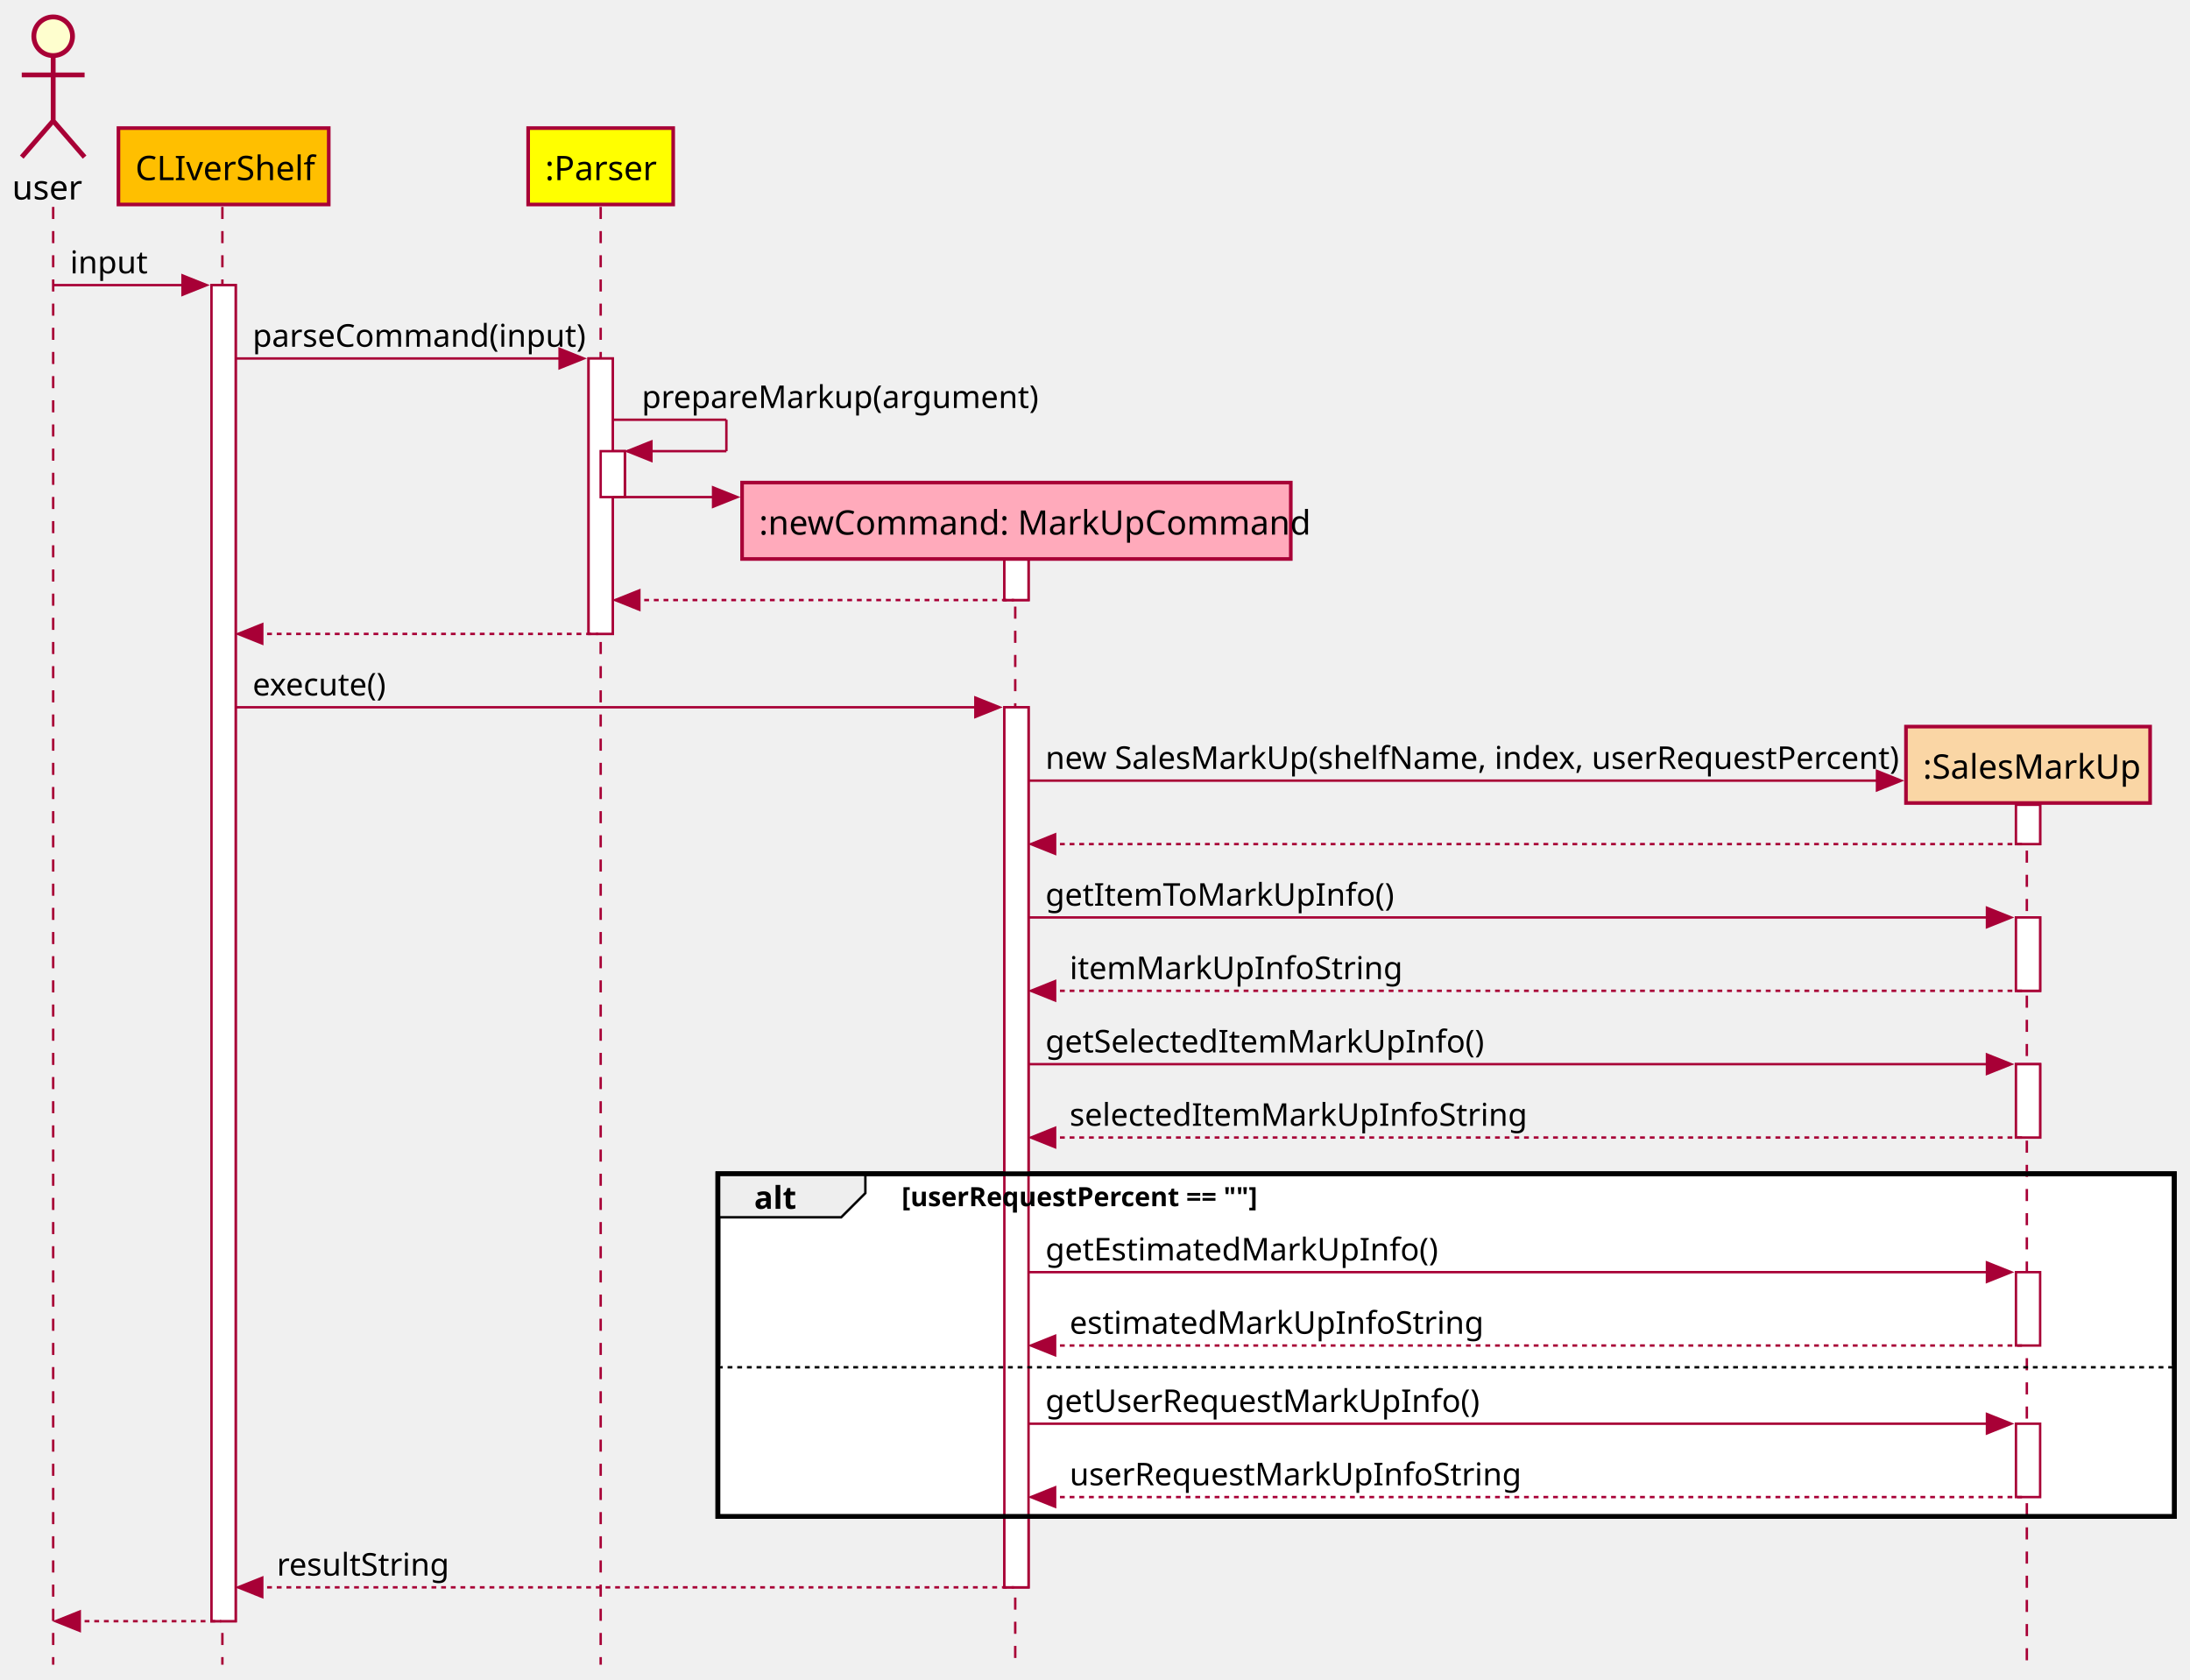
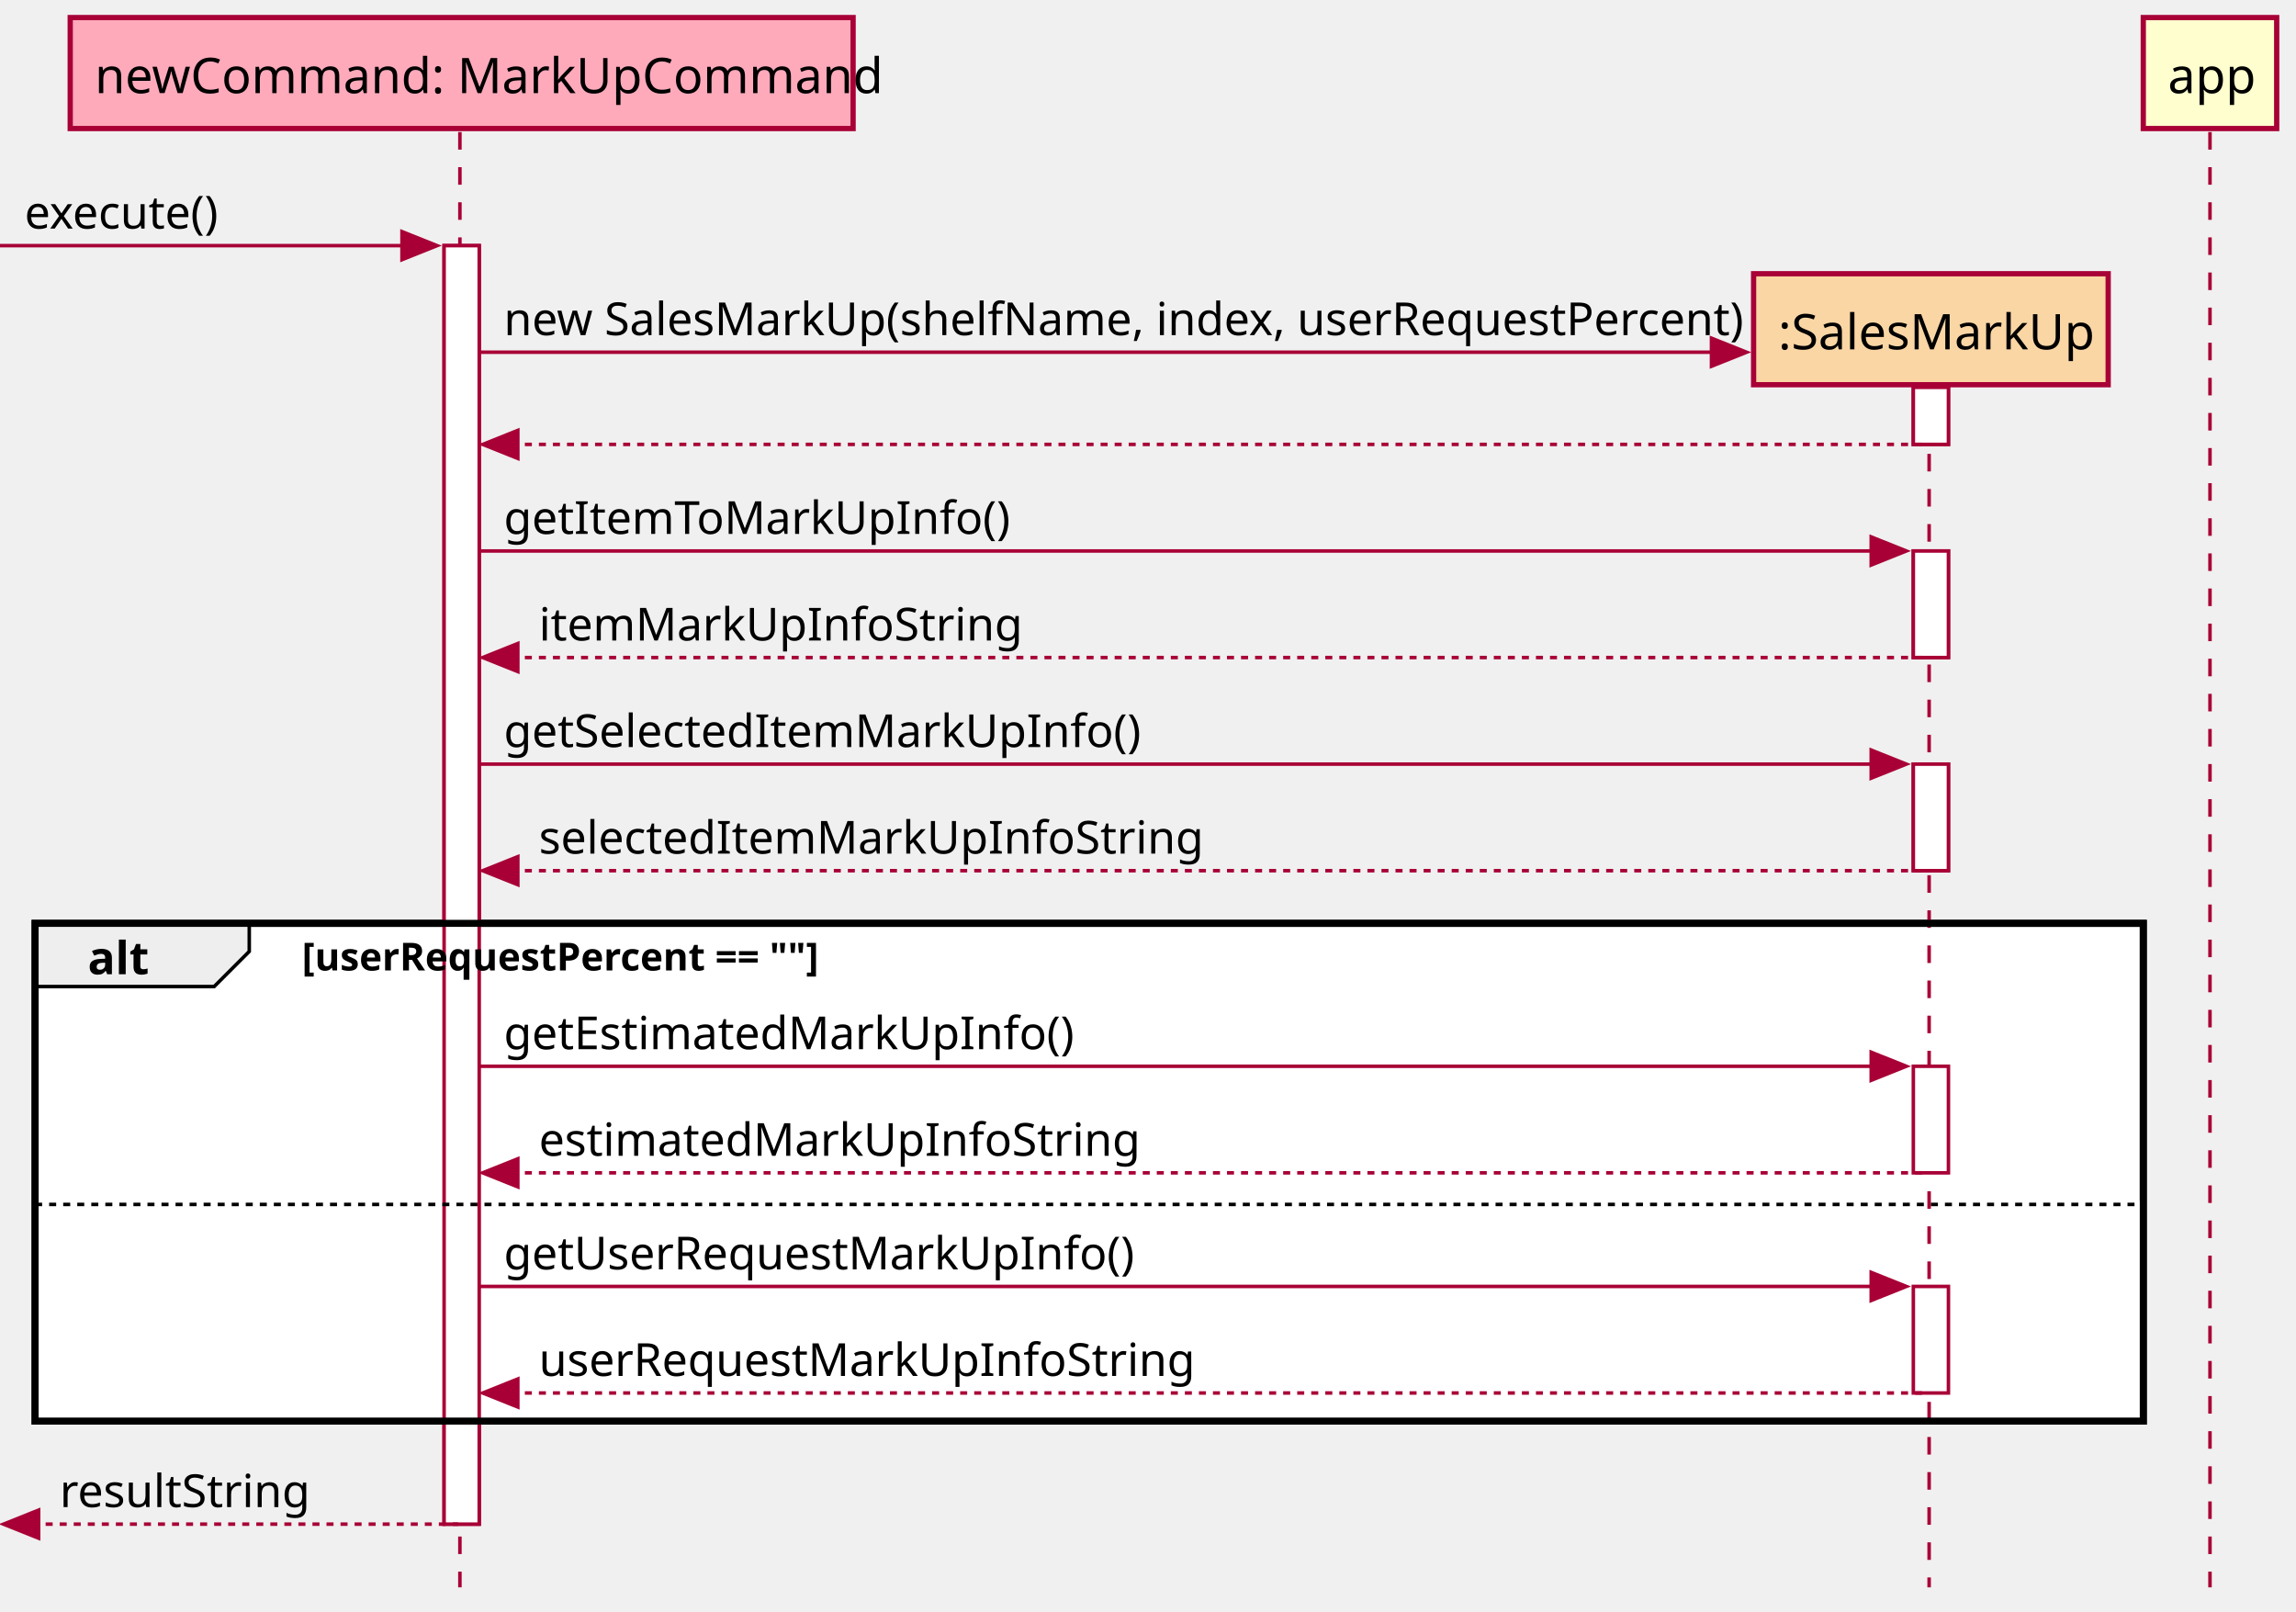
- <svg xmlns="http://www.w3.org/2000/svg" contentScriptType="application/ecmascript" contentStyleType="text/css" height="695px" preserveAspectRatio="none" style="width:906px;height:695px;background:#FFFFFF;" version="1.1" viewBox="0 0 906 695" width="906px" zoomAndPan="magnify">
+ <svg xmlns="http://www.w3.org/2000/svg" contentScriptType="application/ecmascript" contentStyleType="text/css" height="459px" preserveAspectRatio="none" style="width:654px;height:459px;background:#FFFFFF;" version="1.1" viewBox="0 0 654 459" width="654px" zoomAndPan="magnify">
  <defs />
  <g>
-     <rect fill="#FFFFFF" height="552.789" style="stroke:#A80036;stroke-width:1.0;" width="10" x="87.5" y="117.961" />
-     <rect fill="#FFFFFF" height="113.961" style="stroke:#A80036;stroke-width:1.0;" width="10" x="243.5" y="148.312" />
-     <rect fill="#FFFFFF" height="19" style="stroke:#A80036;stroke-width:1.0;" width="10" x="248.5" y="186.664" />
-     <rect fill="#FFFFFF" height="32.609" style="stroke:#A80036;stroke-width:1.0;" width="10" x="415.5" y="215.664" />
-     <rect fill="#FFFFFF" height="364.125" style="stroke:#A80036;stroke-width:1.0;" width="10" x="415.5" y="292.625" />
-     <rect fill="#FFFFFF" height="16.258" style="stroke:#A80036;stroke-width:1.0;" width="10" x="834" y="332.977" />
-     <rect fill="#FFFFFF" height="30.352" style="stroke:#A80036;stroke-width:1.0;" width="10" x="834" y="379.586" />
-     <rect fill="#FFFFFF" height="30.352" style="stroke:#A80036;stroke-width:1.0;" width="10" x="834" y="440.289" />
-     <rect fill="#FFFFFF" height="30.352" style="stroke:#A80036;stroke-width:1.0;" width="10" x="834" y="526.344" />
-     <rect fill="#FFFFFF" height="30.352" style="stroke:#A80036;stroke-width:1.0;" width="10" x="834" y="589.047" />
-     <rect fill="#FFFFFF" height="141.758" style="stroke:#000000;stroke-width:2.0;" width="602.5" x="297" y="485.641" />
-     <rect fill="#FFFFFF" height="62.703" style="stroke:none;stroke-width:1.0;" width="602.5" x="297" y="564.695" />
-     <line style="stroke:#A80036;stroke-width:1.0;stroke-dasharray:5.0,5.0;" x1="22" x2="22" y1="85.609" y2="688.75" />
-     <line style="stroke:#A80036;stroke-width:1.0;stroke-dasharray:5.0,5.0;" x1="92" x2="92" y1="85.609" y2="688.75" />
-     <line style="stroke:#A80036;stroke-width:1.0;stroke-dasharray:5.0,5.0;" x1="248.5" x2="248.5" y1="85.609" y2="688.75" />
-     <line style="stroke:#A80036;stroke-width:1.0;stroke-dasharray:5.0,5.0;" x1="420" x2="420" y1="230.969" y2="688.75" />
-     <line style="stroke:#A80036;stroke-width:1.0;stroke-dasharray:5.0,5.0;" x1="838.5" x2="838.5" y1="331.93" y2="688.75" />
-     <text fill="#000000" font-family="sans-serif" font-size="14" lengthAdjust="spacing" textLength="28" x="5" y="82.533">user</text>
-     <ellipse cx="22" cy="15" fill="#FEFECE" rx="8" ry="8" style="stroke:#A80036;stroke-width:2.0;" />
-     <path d="M22,23 L22,50 M9,31 L35,31 M22,50 L9,65 M22,50 L35,65 " fill="none" style="stroke:#A80036;stroke-width:2.0;" />
-     <rect fill="#FFBF00" height="31.609" style="stroke:#A80036;stroke-width:1.5;" width="87" x="49" y="53" />
-     <text fill="#000000" font-family="sans-serif" font-size="14" lengthAdjust="spacing" textLength="73" x="56" y="74.533">CLIverShelf</text>
-     <rect fill="#FFFF00" height="31.609" style="stroke:#A80036;stroke-width:1.5;" width="60" x="218.5" y="53" />
-     <text fill="#000000" font-family="sans-serif" font-size="14" lengthAdjust="spacing" textLength="46" x="225.5" y="74.533">:Parser</text>
-     <rect fill="#FFFFFF" height="552.789" style="stroke:#A80036;stroke-width:1.0;" width="10" x="87.5" y="117.961" />
-     <rect fill="#FFFFFF" height="113.961" style="stroke:#A80036;stroke-width:1.0;" width="10" x="243.5" y="148.312" />
-     <rect fill="#FFFFFF" height="19" style="stroke:#A80036;stroke-width:1.0;" width="10" x="248.5" y="186.664" />
-     <rect fill="#FFFFFF" height="32.609" style="stroke:#A80036;stroke-width:1.0;" width="10" x="415.5" y="215.664" />
-     <rect fill="#FFFFFF" height="364.125" style="stroke:#A80036;stroke-width:1.0;" width="10" x="415.5" y="292.625" />
-     <rect fill="#FFFFFF" height="16.258" style="stroke:#A80036;stroke-width:1.0;" width="10" x="834" y="332.977" />
-     <rect fill="#FFFFFF" height="30.352" style="stroke:#A80036;stroke-width:1.0;" width="10" x="834" y="379.586" />
-     <rect fill="#FFFFFF" height="30.352" style="stroke:#A80036;stroke-width:1.0;" width="10" x="834" y="440.289" />
-     <rect fill="#FFFFFF" height="30.352" style="stroke:#A80036;stroke-width:1.0;" width="10" x="834" y="526.344" />
-     <rect fill="#FFFFFF" height="30.352" style="stroke:#A80036;stroke-width:1.0;" width="10" x="834" y="589.047" />
-     <polygon fill="#A80036" points="75.5,113.961,85.5,117.961,75.5,121.961" style="stroke:#A80036;stroke-width:1.0;" />
-     <line style="stroke:#A80036;stroke-width:1.0;" x1="22" x2="81.5" y1="117.961" y2="117.961" />
-     <text fill="#000000" font-family="sans-serif" font-size="13" lengthAdjust="spacing" textLength="28" x="29" y="113.105">input</text>
-     <polygon fill="#A80036" points="231.5,144.312,241.5,148.312,231.5,152.312" style="stroke:#A80036;stroke-width:1.0;" />
-     <line style="stroke:#A80036;stroke-width:1.0;" x1="97.5" x2="237.5" y1="148.312" y2="148.312" />
-     <text fill="#000000" font-family="sans-serif" font-size="13" lengthAdjust="spacing" textLength="127" x="104.5" y="143.456">parseCommand(input)</text>
-     <line style="stroke:#A80036;stroke-width:1.0;" x1="253.5" x2="300.5" y1="173.664" y2="173.664" />
-     <line style="stroke:#A80036;stroke-width:1.0;" x1="300.5" x2="300.5" y1="173.664" y2="186.664" />
-     <line style="stroke:#A80036;stroke-width:1.0;" x1="259.5" x2="300.5" y1="186.664" y2="186.664" />
-     <polygon fill="#A80036" points="269.5,182.664,259.5,186.664,269.5,190.664" style="stroke:#A80036;stroke-width:1.0;" />
-     <text fill="#000000" font-family="sans-serif" font-size="13" lengthAdjust="spacing" textLength="148" x="265.5" y="168.808">prepareMarkup(argument)</text>
-     <polygon fill="#A80036" points="295,201.664,305,205.664,295,209.664" style="stroke:#A80036;stroke-width:1.0;" />
-     <line style="stroke:#A80036;stroke-width:1.0;" x1="253.5" x2="301" y1="205.664" y2="205.664" />
-     <rect fill="#FFAABB" height="31.609" style="stroke:#A80036;stroke-width:1.5;" width="227" x="307" y="199.664" />
-     <text fill="#000000" font-family="sans-serif" font-size="14" lengthAdjust="spacing" textLength="213" x="314" y="221.197">:newCommand: MarkUpCommand</text>
-     <polygon fill="#A80036" points="264.5,244.273,254.5,248.273,264.5,252.273" style="stroke:#A80036;stroke-width:1.0;" />
-     <line style="stroke:#A80036;stroke-width:1.0;stroke-dasharray:2.0,2.0;" x1="258.5" x2="419.5" y1="248.273" y2="248.273" />
-     <polygon fill="#A80036" points="108.5,258.273,98.5,262.273,108.5,266.273" style="stroke:#A80036;stroke-width:1.0;" />
-     <line style="stroke:#A80036;stroke-width:1.0;stroke-dasharray:2.0,2.0;" x1="102.5" x2="247.5" y1="262.273" y2="262.273" />
-     <polygon fill="#A80036" points="403.5,288.625,413.5,292.625,403.5,296.625" style="stroke:#A80036;stroke-width:1.0;" />
-     <line style="stroke:#A80036;stroke-width:1.0;" x1="97.5" x2="409.5" y1="292.625" y2="292.625" />
-     <text fill="#000000" font-family="sans-serif" font-size="13" lengthAdjust="spacing" textLength="54" x="104.5" y="287.769">execute()</text>
-     <polygon fill="#A80036" points="776.5,318.977,786.5,322.977,776.5,326.977" style="stroke:#A80036;stroke-width:1.0;" />
-     <line style="stroke:#A80036;stroke-width:1.0;" x1="425.5" x2="782.5" y1="322.977" y2="322.977" />
-     <text fill="#000000" font-family="sans-serif" font-size="13" lengthAdjust="spacing" textLength="339" x="432.5" y="318.12">new SalesMarkUp(shelfName, index, userRequestPercent)</text>
-     <rect fill="#FAD6A5" height="31.609" style="stroke:#A80036;stroke-width:1.5;" width="101" x="788.5" y="300.625" />
-     <text fill="#000000" font-family="sans-serif" font-size="14" lengthAdjust="spacing" textLength="87" x="795.5" y="322.158">:SalesMarkUp</text>
-     <polygon fill="#A80036" points="436.5,345.234,426.5,349.234,436.5,353.234" style="stroke:#A80036;stroke-width:1.0;" />
-     <line style="stroke:#A80036;stroke-width:1.0;stroke-dasharray:2.0,2.0;" x1="430.5" x2="838" y1="349.234" y2="349.234" />
-     <polygon fill="#A80036" points="822,375.586,832,379.586,822,383.586" style="stroke:#A80036;stroke-width:1.0;" />
-     <line style="stroke:#A80036;stroke-width:1.0;" x1="425.5" x2="828" y1="379.586" y2="379.586" />
-     <text fill="#000000" font-family="sans-serif" font-size="13" lengthAdjust="spacing" textLength="130" x="432.5" y="374.729">getItemToMarkUpInfo()</text>
-     <polygon fill="#A80036" points="436.5,405.938,426.5,409.938,436.5,413.938" style="stroke:#A80036;stroke-width:1.0;" />
-     <line style="stroke:#A80036;stroke-width:1.0;stroke-dasharray:2.0,2.0;" x1="430.5" x2="838" y1="409.938" y2="409.938" />
-     <text fill="#000000" font-family="sans-serif" font-size="13" lengthAdjust="spacing" textLength="124" x="442.5" y="405.081">itemMarkUpInfoString</text>
-     <polygon fill="#A80036" points="822,436.289,832,440.289,822,444.289" style="stroke:#A80036;stroke-width:1.0;" />
-     <line style="stroke:#A80036;stroke-width:1.0;" x1="425.5" x2="828" y1="440.289" y2="440.289" />
-     <text fill="#000000" font-family="sans-serif" font-size="13" lengthAdjust="spacing" textLength="167" x="432.5" y="435.433">getSelectedItemMarkUpInfo()</text>
-     <polygon fill="#A80036" points="436.5,466.641,426.5,470.641,436.5,474.641" style="stroke:#A80036;stroke-width:1.0;" />
-     <line style="stroke:#A80036;stroke-width:1.0;stroke-dasharray:2.0,2.0;" x1="430.5" x2="838" y1="470.641" y2="470.641" />
-     <text fill="#000000" font-family="sans-serif" font-size="13" lengthAdjust="spacing" textLength="173" x="442.5" y="465.784">selectedItemMarkUpInfoString</text>
-     <path d="M297,485.641 L358,485.641 L358,493.641 L348,503.641 L297,503.641 L297,485.641 " fill="#EEEEEE" style="stroke:#000000;stroke-width:1.0;" />
-     <rect fill="none" height="141.758" style="stroke:#000000;stroke-width:2.0;" width="602.5" x="297" y="485.641" />
-     <text fill="#000000" font-family="sans-serif" font-size="13" font-weight="bold" lengthAdjust="spacing" textLength="16" x="312" y="500.136">alt</text>
-     <text fill="#000000" font-family="sans-serif" font-size="11" font-weight="bold" lengthAdjust="spacing" textLength="151" x="373" y="499.06">[userRequestPercent == ""]</text>
-     <polygon fill="#A80036" points="822,522.344,832,526.344,822,530.344" style="stroke:#A80036;stroke-width:1.0;" />
-     <line style="stroke:#A80036;stroke-width:1.0;" x1="425.5" x2="828" y1="526.344" y2="526.344" />
-     <text fill="#000000" font-family="sans-serif" font-size="13" lengthAdjust="spacing" textLength="150" x="432.5" y="521.487">getEstimatedMarkUpInfo()</text>
-     <polygon fill="#A80036" points="436.5,552.695,426.5,556.695,436.5,560.695" style="stroke:#A80036;stroke-width:1.0;" />
-     <line style="stroke:#A80036;stroke-width:1.0;stroke-dasharray:2.0,2.0;" x1="430.5" x2="838" y1="556.695" y2="556.695" />
-     <text fill="#000000" font-family="sans-serif" font-size="13" lengthAdjust="spacing" textLength="156" x="442.5" y="551.839">estimatedMarkUpInfoString</text>
-     <line style="stroke:#000000;stroke-width:1.0;stroke-dasharray:2.0,2.0;" x1="297" x2="899.5" y1="565.695" y2="565.695" />
-     <polygon fill="#A80036" points="822,585.047,832,589.047,822,593.047" style="stroke:#A80036;stroke-width:1.0;" />
-     <line style="stroke:#A80036;stroke-width:1.0;" x1="425.5" x2="828" y1="589.047" y2="589.047" />
-     <text fill="#000000" font-family="sans-serif" font-size="13" lengthAdjust="spacing" textLength="166" x="432.5" y="584.19">getUserRequestMarkUpInfo()</text>
-     <polygon fill="#A80036" points="436.5,615.398,426.5,619.398,436.5,623.398" style="stroke:#A80036;stroke-width:1.0;" />
-     <line style="stroke:#A80036;stroke-width:1.0;stroke-dasharray:2.0,2.0;" x1="430.5" x2="838" y1="619.398" y2="619.398" />
-     <text fill="#000000" font-family="sans-serif" font-size="13" lengthAdjust="spacing" textLength="172" x="442.5" y="614.542">userRequestMarkUpInfoString</text>
-     <polygon fill="#A80036" points="108.5,652.75,98.5,656.75,108.5,660.75" style="stroke:#A80036;stroke-width:1.0;" />
-     <line style="stroke:#A80036;stroke-width:1.0;stroke-dasharray:2.0,2.0;" x1="102.5" x2="419.5" y1="656.75" y2="656.75" />
-     <text fill="#000000" font-family="sans-serif" font-size="13" lengthAdjust="spacing" textLength="66" x="114.5" y="651.894">resultString</text>
-     <polygon fill="#A80036" points="33,666.75,23,670.75,33,674.75" style="stroke:#A80036;stroke-width:1.0;" />
-     <line style="stroke:#A80036;stroke-width:1.0;stroke-dasharray:2.0,2.0;" x1="27" x2="91.5" y1="670.75" y2="670.75" />
+     <rect fill="#FFFFFF" height="364.125" style="stroke:#A80036;stroke-width:1.0;" width="10" x="126.5" y="69.961" />
+     <rect fill="#FFFFFF" height="16.258" style="stroke:#A80036;stroke-width:1.0;" width="10" x="545" y="110.312" />
+     <rect fill="#FFFFFF" height="30.352" style="stroke:#A80036;stroke-width:1.0;" width="10" x="545" y="156.922" />
+     <rect fill="#FFFFFF" height="30.352" style="stroke:#A80036;stroke-width:1.0;" width="10" x="545" y="217.625" />
+     <rect fill="#FFFFFF" height="30.352" style="stroke:#A80036;stroke-width:1.0;" width="10" x="545" y="303.68" />
+     <rect fill="#FFFFFF" height="30.352" style="stroke:#A80036;stroke-width:1.0;" width="10" x="545" y="366.383" />
+     <rect fill="#FFFFFF" height="141.758" style="stroke:#000000;stroke-width:2.0;" width="600.5" x="10" y="262.977" />
+     <rect fill="#FFFFFF" height="62.703" style="stroke:none;stroke-width:1.0;" width="600.5" x="10" y="342.031" />
+     <line style="stroke:#A80036;stroke-width:1.0;stroke-dasharray:5.0,5.0;" x1="131" x2="131" y1="37.609" y2="452.086" />
+     <line style="stroke:#A80036;stroke-width:1.0;stroke-dasharray:5.0,5.0;" x1="549.5" x2="549.5" y1="109.266" y2="452.086" />
+     <line style="stroke:#A80036;stroke-width:1.0;stroke-dasharray:5.0,5.0;" x1="629.5" x2="629.5" y1="37.609" y2="452.086" />
+     <rect fill="#FFAABB" height="31.609" style="stroke:#A80036;stroke-width:1.5;" width="223" x="20" y="5" />
+     <text fill="#000000" font-family="sans-serif" font-size="14" lengthAdjust="spacing" textLength="209" x="27" y="26.533">newCommand: MarkUpCommand</text>
+     <rect fill="#FEFECE" height="31.609" style="stroke:#A80036;stroke-width:1.5;" width="38" x="610.5" y="5" />
+     <text fill="#000000" font-family="sans-serif" font-size="14" lengthAdjust="spacing" textLength="24" x="617.5" y="26.533">app</text>
+     <rect fill="#FFFFFF" height="364.125" style="stroke:#A80036;stroke-width:1.0;" width="10" x="126.5" y="69.961" />
+     <rect fill="#FFFFFF" height="16.258" style="stroke:#A80036;stroke-width:1.0;" width="10" x="545" y="110.312" />
+     <rect fill="#FFFFFF" height="30.352" style="stroke:#A80036;stroke-width:1.0;" width="10" x="545" y="156.922" />
+     <rect fill="#FFFFFF" height="30.352" style="stroke:#A80036;stroke-width:1.0;" width="10" x="545" y="217.625" />
+     <rect fill="#FFFFFF" height="30.352" style="stroke:#A80036;stroke-width:1.0;" width="10" x="545" y="303.68" />
+     <rect fill="#FFFFFF" height="30.352" style="stroke:#A80036;stroke-width:1.0;" width="10" x="545" y="366.383" />
+     <polygon fill="#A80036" points="114.5,65.961,124.5,69.961,114.5,73.961" style="stroke:#A80036;stroke-width:1.0;" />
+     <line style="stroke:#A80036;stroke-width:1.0;" x1="0" x2="120.5" y1="69.961" y2="69.961" />
+     <text fill="#000000" font-family="sans-serif" font-size="13" lengthAdjust="spacing" textLength="54" x="7" y="65.105">execute()</text>
+     <polygon fill="#A80036" points="487.5,96.312,497.5,100.312,487.5,104.312" style="stroke:#A80036;stroke-width:1.0;" />
+     <line style="stroke:#A80036;stroke-width:1.0;" x1="136.5" x2="493.5" y1="100.312" y2="100.312" />
+     <text fill="#000000" font-family="sans-serif" font-size="13" lengthAdjust="spacing" textLength="339" x="143.5" y="95.456">new SalesMarkUp(shelfName, index, userRequestPercent)</text>
+     <rect fill="#FAD6A5" height="31.609" style="stroke:#A80036;stroke-width:1.5;" width="101" x="499.5" y="77.961" />
+     <text fill="#000000" font-family="sans-serif" font-size="14" lengthAdjust="spacing" textLength="87" x="506.5" y="99.494">:SalesMarkUp</text>
+     <polygon fill="#A80036" points="147.5,122.57,137.5,126.57,147.5,130.57" style="stroke:#A80036;stroke-width:1.0;" />
+     <line style="stroke:#A80036;stroke-width:1.0;stroke-dasharray:2.0,2.0;" x1="141.5" x2="549" y1="126.57" y2="126.57" />
+     <polygon fill="#A80036" points="533,152.922,543,156.922,533,160.922" style="stroke:#A80036;stroke-width:1.0;" />
+     <line style="stroke:#A80036;stroke-width:1.0;" x1="136.5" x2="539" y1="156.922" y2="156.922" />
+     <text fill="#000000" font-family="sans-serif" font-size="13" lengthAdjust="spacing" textLength="130" x="143.5" y="152.065">getItemToMarkUpInfo()</text>
+     <polygon fill="#A80036" points="147.5,183.273,137.5,187.273,147.5,191.273" style="stroke:#A80036;stroke-width:1.0;" />
+     <line style="stroke:#A80036;stroke-width:1.0;stroke-dasharray:2.0,2.0;" x1="141.5" x2="549" y1="187.273" y2="187.273" />
+     <text fill="#000000" font-family="sans-serif" font-size="13" lengthAdjust="spacing" textLength="124" x="153.5" y="182.417">itemMarkUpInfoString</text>
+     <polygon fill="#A80036" points="533,213.625,543,217.625,533,221.625" style="stroke:#A80036;stroke-width:1.0;" />
+     <line style="stroke:#A80036;stroke-width:1.0;" x1="136.5" x2="539" y1="217.625" y2="217.625" />
+     <text fill="#000000" font-family="sans-serif" font-size="13" lengthAdjust="spacing" textLength="167" x="143.5" y="212.769">getSelectedItemMarkUpInfo()</text>
+     <polygon fill="#A80036" points="147.5,243.977,137.5,247.977,147.5,251.977" style="stroke:#A80036;stroke-width:1.0;" />
+     <line style="stroke:#A80036;stroke-width:1.0;stroke-dasharray:2.0,2.0;" x1="141.5" x2="549" y1="247.977" y2="247.977" />
+     <text fill="#000000" font-family="sans-serif" font-size="13" lengthAdjust="spacing" textLength="173" x="153.5" y="243.12">selectedItemMarkUpInfoString</text>
+     <path d="M10,262.977 L71,262.977 L71,270.977 L61,280.977 L10,280.977 L10,262.977 " fill="#EEEEEE" style="stroke:#000000;stroke-width:1.0;" />
+     <rect fill="none" height="141.758" style="stroke:#000000;stroke-width:2.0;" width="600.5" x="10" y="262.977" />
+     <text fill="#000000" font-family="sans-serif" font-size="13" font-weight="bold" lengthAdjust="spacing" textLength="16" x="25" y="277.472">alt</text>
+     <text fill="#000000" font-family="sans-serif" font-size="11" font-weight="bold" lengthAdjust="spacing" textLength="151" x="86" y="276.396">[userRequestPercent == ""]</text>
+     <polygon fill="#A80036" points="533,299.68,543,303.68,533,307.68" style="stroke:#A80036;stroke-width:1.0;" />
+     <line style="stroke:#A80036;stroke-width:1.0;" x1="136.5" x2="539" y1="303.68" y2="303.68" />
+     <text fill="#000000" font-family="sans-serif" font-size="13" lengthAdjust="spacing" textLength="150" x="143.5" y="298.823">getEstimatedMarkUpInfo()</text>
+     <polygon fill="#A80036" points="147.5,330.031,137.5,334.031,147.5,338.031" style="stroke:#A80036;stroke-width:1.0;" />
+     <line style="stroke:#A80036;stroke-width:1.0;stroke-dasharray:2.0,2.0;" x1="141.5" x2="549" y1="334.031" y2="334.031" />
+     <text fill="#000000" font-family="sans-serif" font-size="13" lengthAdjust="spacing" textLength="156" x="153.5" y="329.175">estimatedMarkUpInfoString</text>
+     <line style="stroke:#000000;stroke-width:1.0;stroke-dasharray:2.0,2.0;" x1="10" x2="610.5" y1="343.031" y2="343.031" />
+     <polygon fill="#A80036" points="533,362.383,543,366.383,533,370.383" style="stroke:#A80036;stroke-width:1.0;" />
+     <line style="stroke:#A80036;stroke-width:1.0;" x1="136.5" x2="539" y1="366.383" y2="366.383" />
+     <text fill="#000000" font-family="sans-serif" font-size="13" lengthAdjust="spacing" textLength="166" x="143.5" y="361.526">getUserRequestMarkUpInfo()</text>
+     <polygon fill="#A80036" points="147.5,392.734,137.5,396.734,147.5,400.734" style="stroke:#A80036;stroke-width:1.0;" />
+     <line style="stroke:#A80036;stroke-width:1.0;stroke-dasharray:2.0,2.0;" x1="141.5" x2="549" y1="396.734" y2="396.734" />
+     <text fill="#000000" font-family="sans-serif" font-size="13" lengthAdjust="spacing" textLength="172" x="153.5" y="391.878">userRequestMarkUpInfoString</text>
+     <polygon fill="#A80036" points="11,430.086,1,434.086,11,438.086" style="stroke:#A80036;stroke-width:1.0;" />
+     <line style="stroke:#A80036;stroke-width:1.0;stroke-dasharray:2.0,2.0;" x1="5" x2="130.5" y1="434.086" y2="434.086" />
+     <text fill="#000000" font-family="sans-serif" font-size="13" lengthAdjust="spacing" textLength="66" x="17" y="429.229">resultString</text>
  </g>
</svg>
